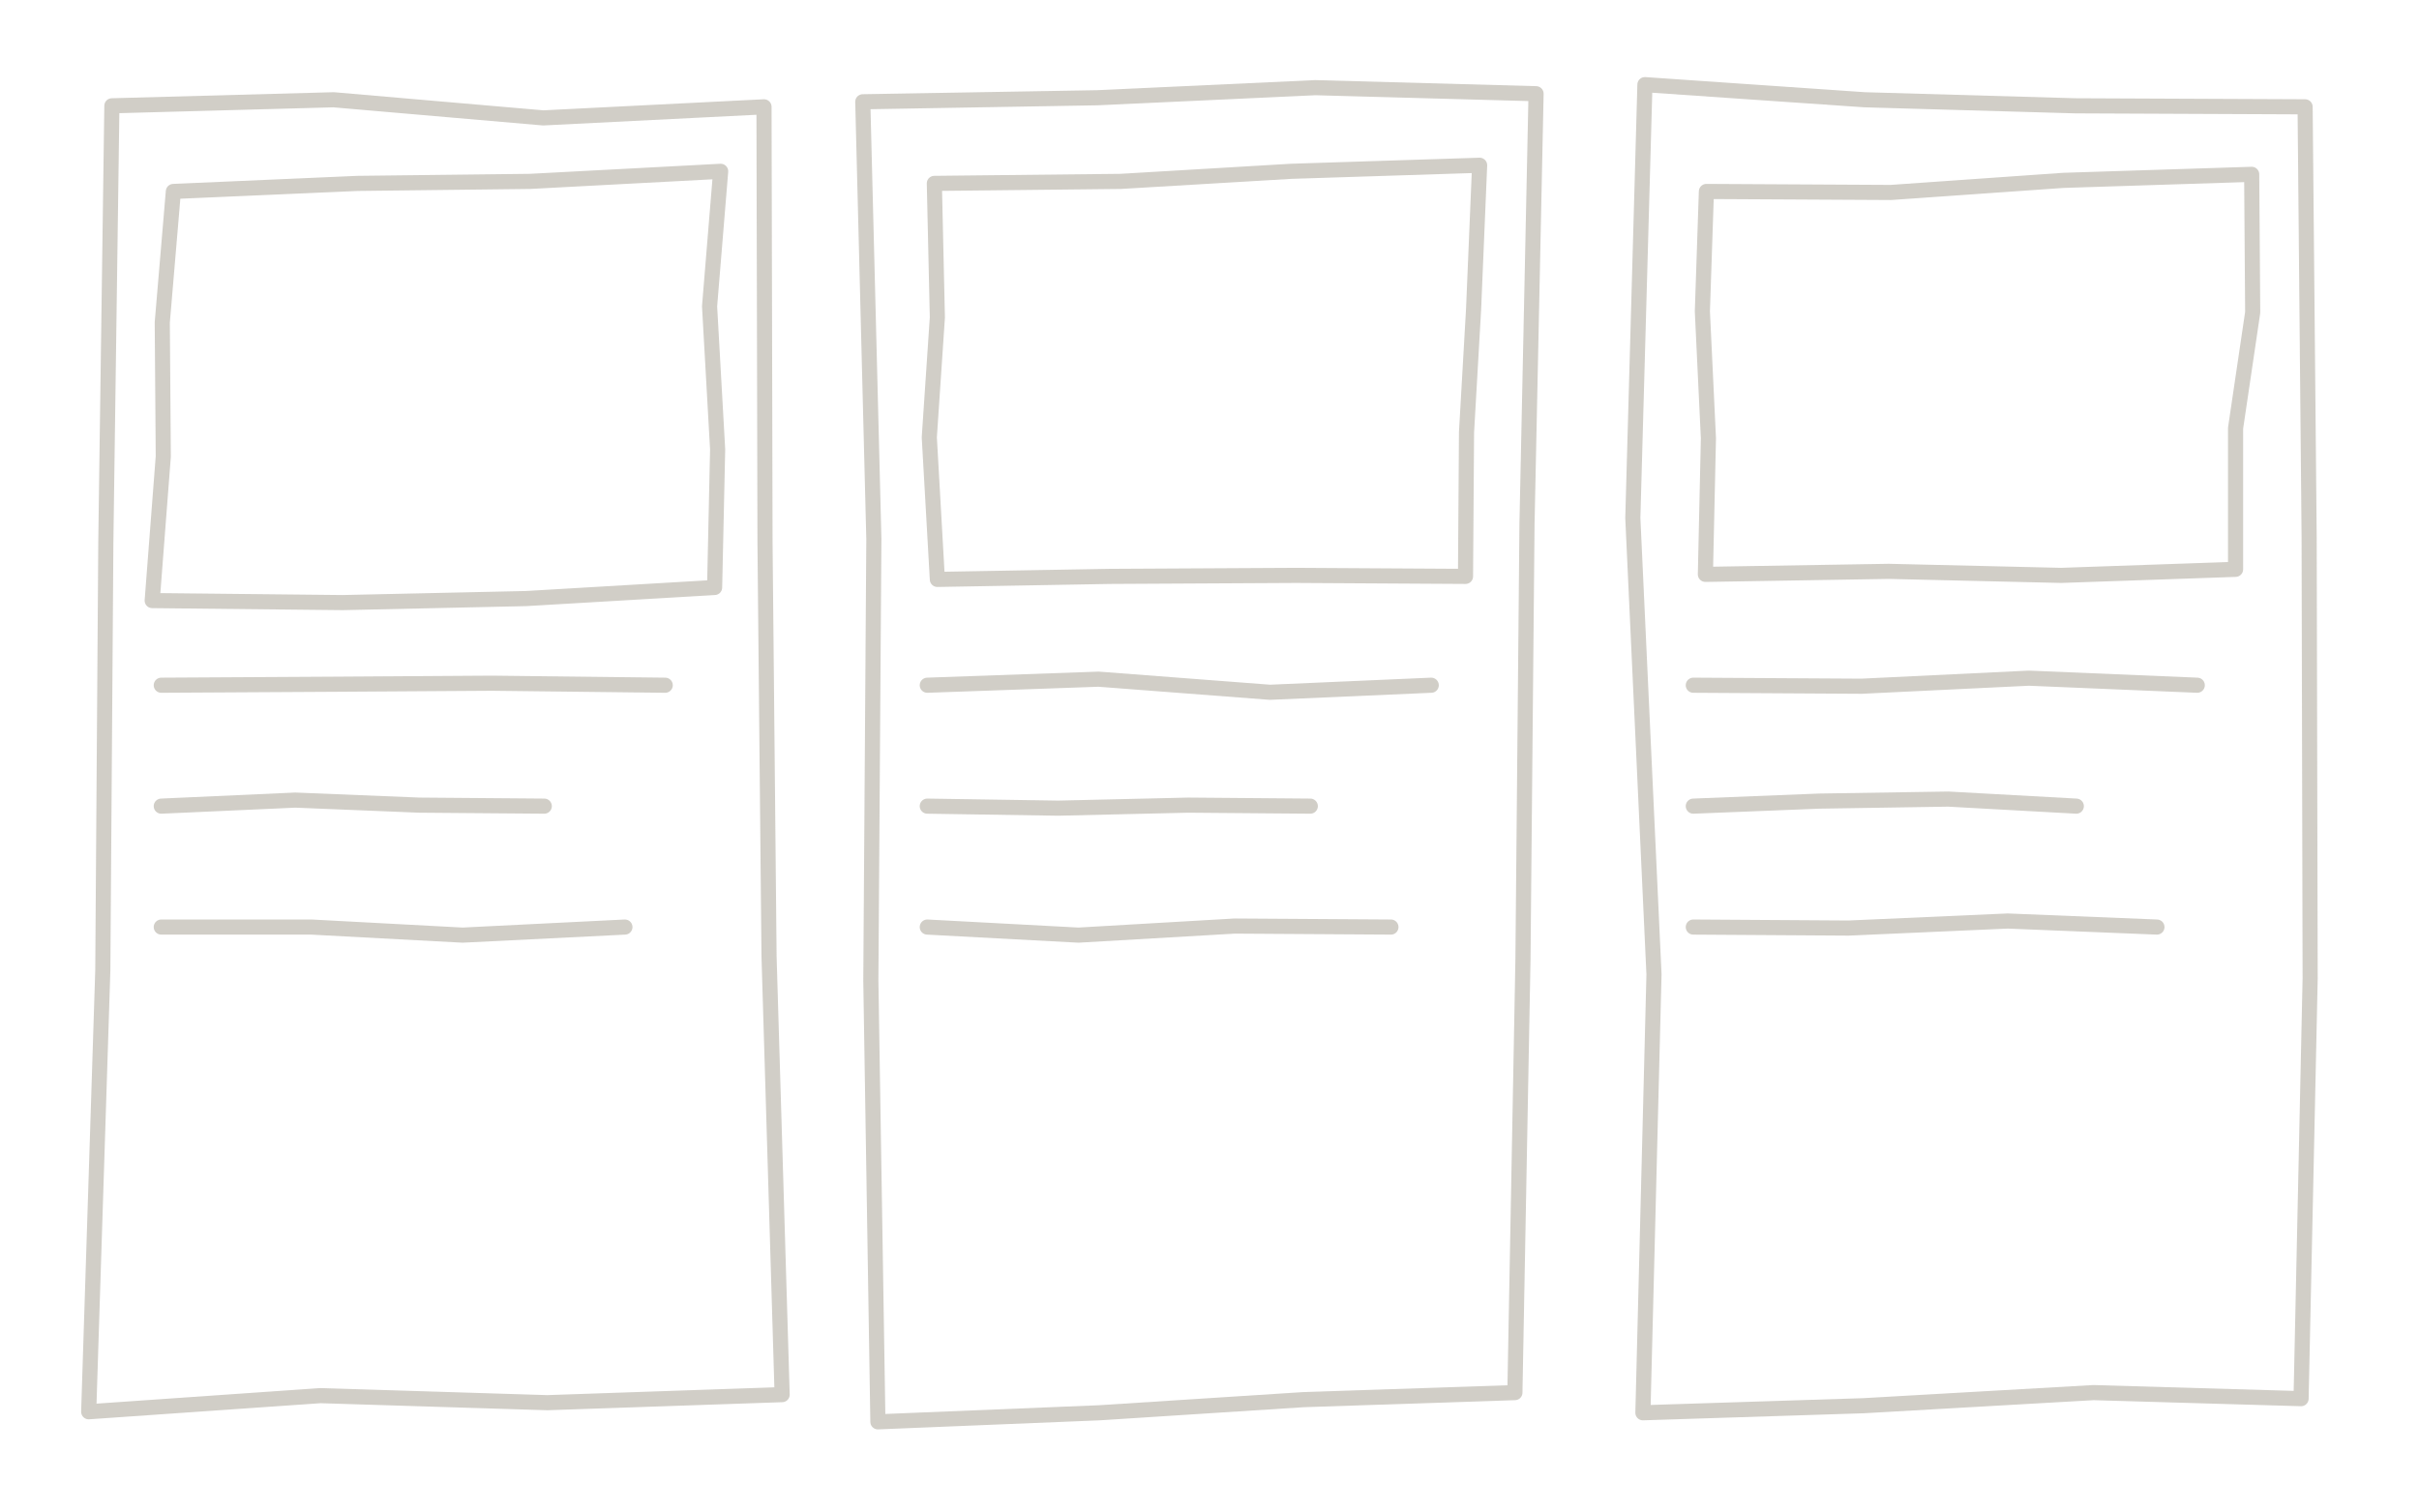
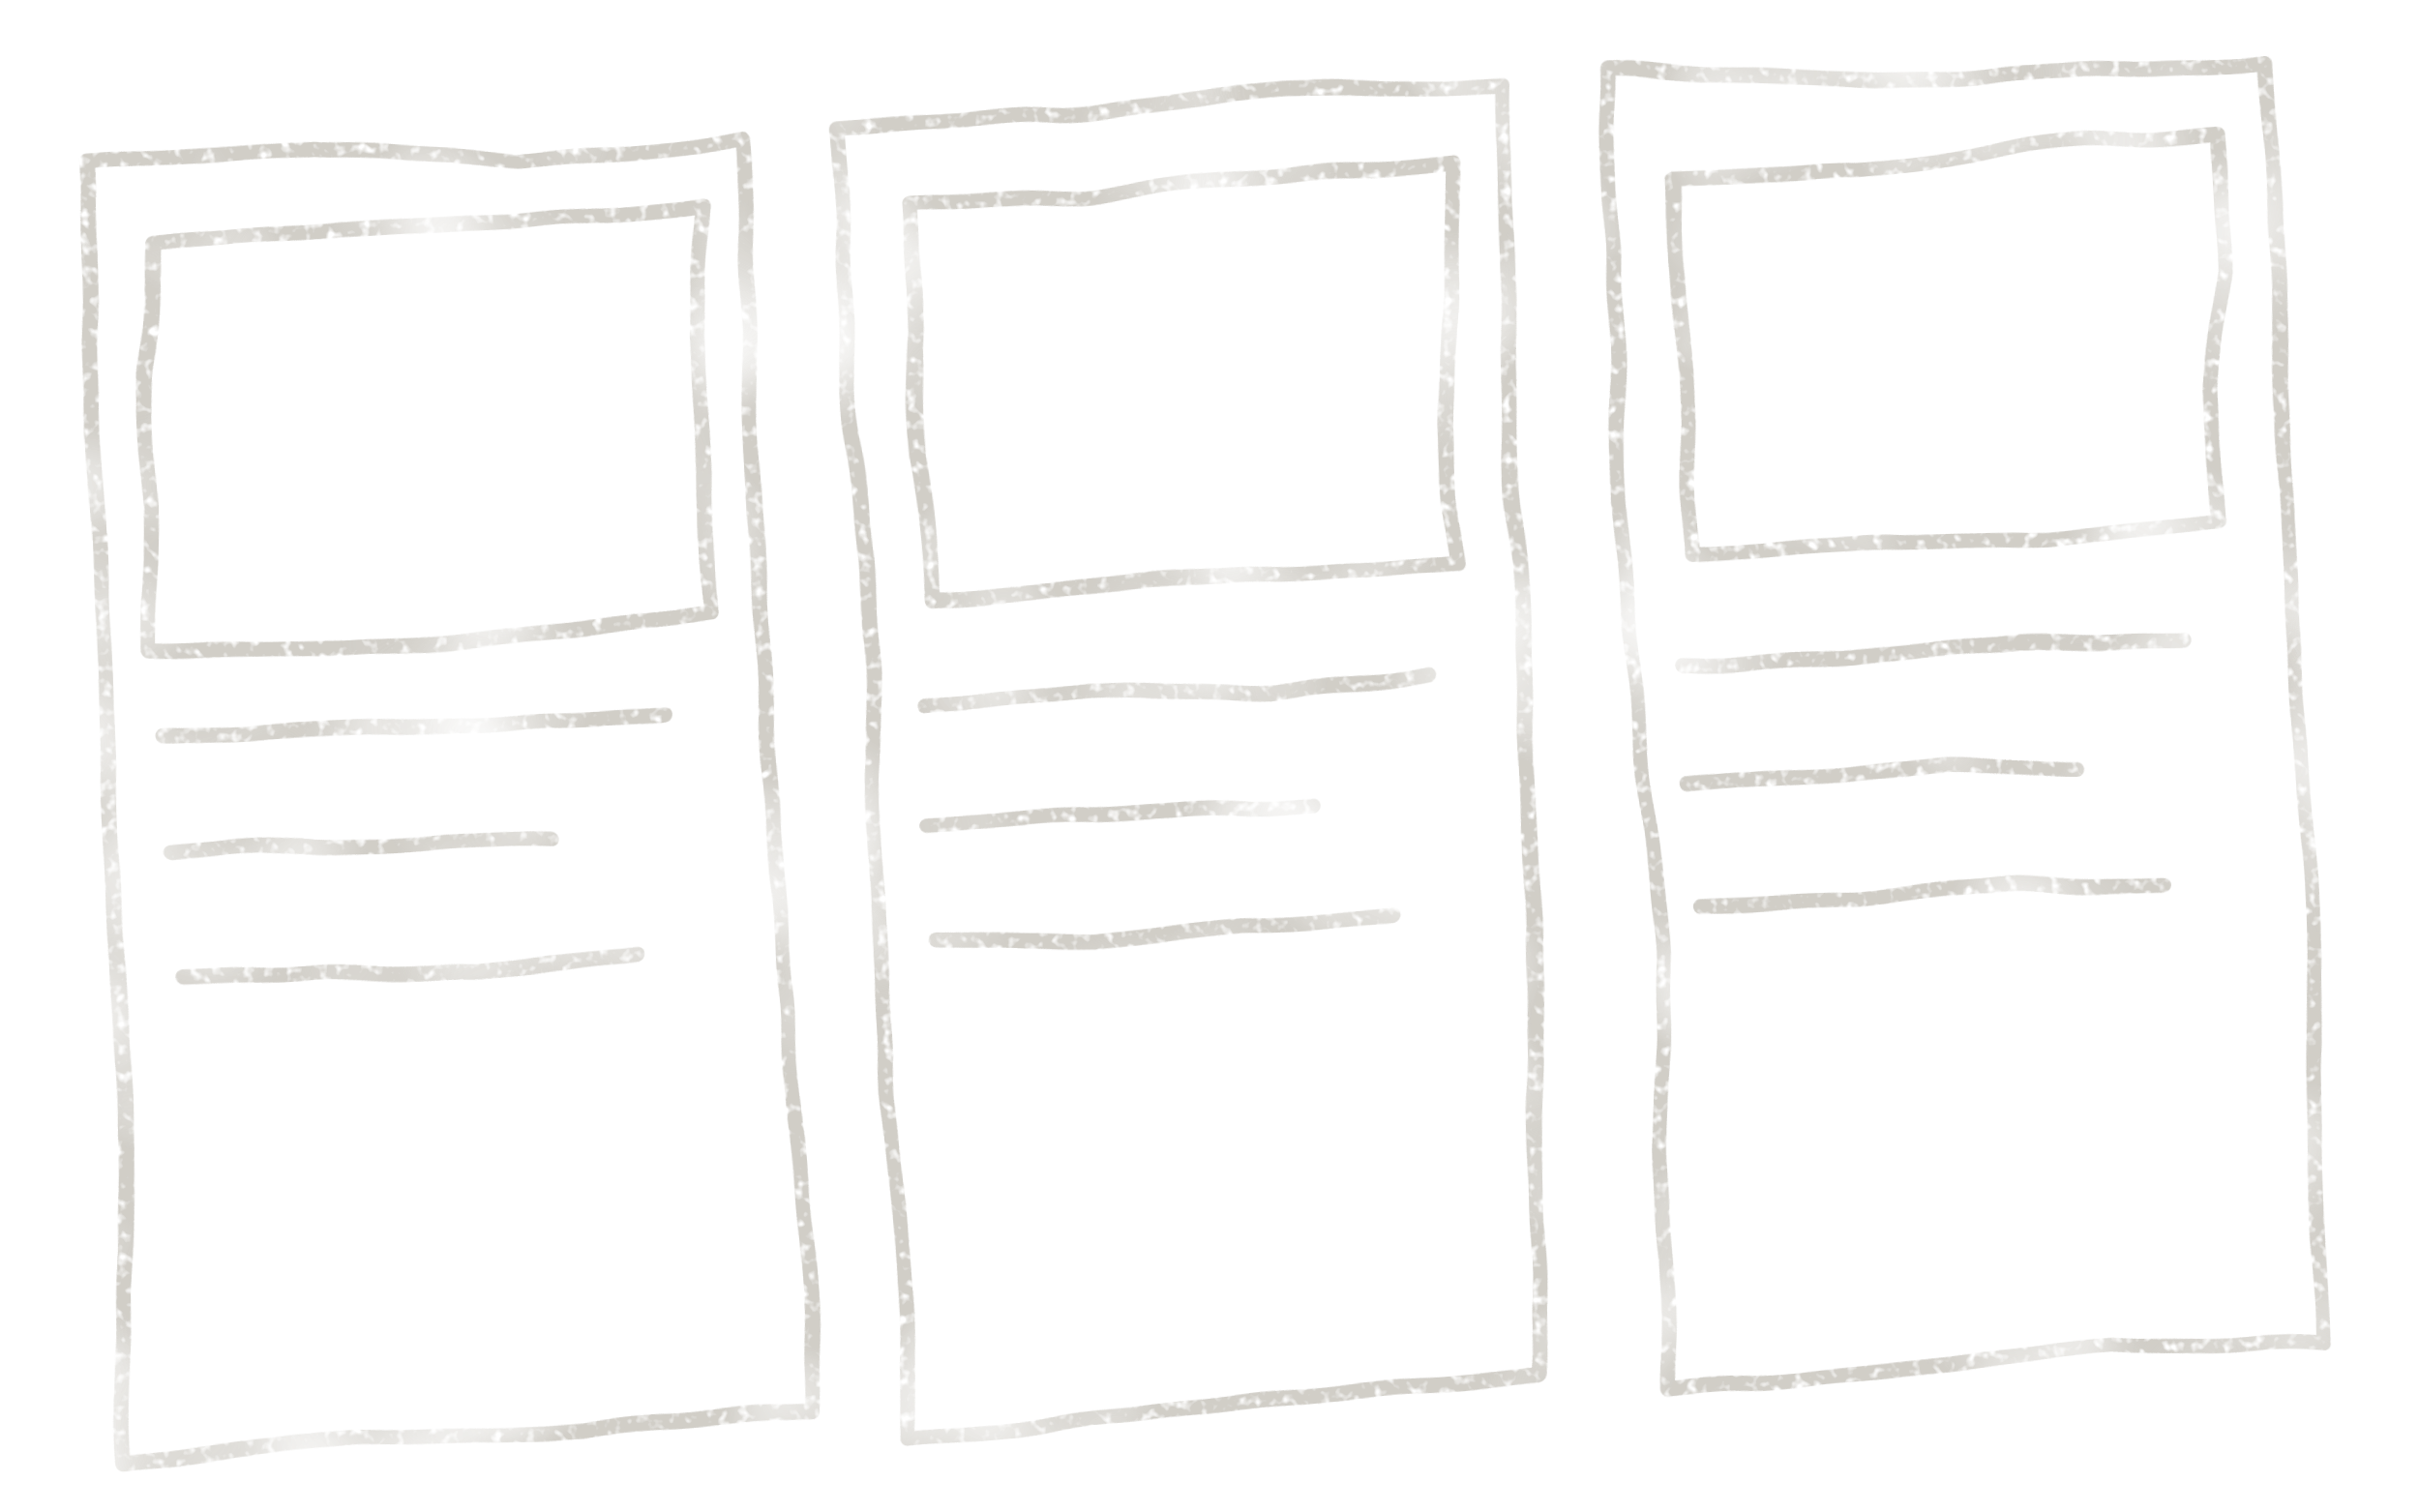
<svg xmlns="http://www.w3.org/2000/svg" viewBox="0 0 240 150" width="240" height="150">
-   <g opacity="0.4">
+   <defs>
+     <filter id="rough" x="-4%" y="-4%" width="108%" height="108%" color-interpolation-filters="sRGB">
+       <feTurbulence type="fractalNoise" baseFrequency="0.037" numOctaves="3" seed="167" result="n" />
+       <feDisplacementMap in="SourceGraphic" in2="n" scale="2.37" xChannelSelector="R" yChannelSelector="G" result="d" />
+       <feTurbulence type="fractalNoise" baseFrequency="0.053" numOctaves="2" seed="537" result="i" />
+       <feColorMatrix in="i" type="matrix" values="0 0 0 0 0 0 0 0 0 0 0 0 0 0 0 2.57 0 0 0 -0.385" result="ia" />
+       <feComposite in="d" in2="ia" operator="in" result="inked" />
+       <feTurbulence type="fractalNoise" baseFrequency="0.93" numOctaves="2" seed="359" result="g" />
+       <feColorMatrix in="g" type="matrix" values="0 0 0 0 0 0 0 0 0 0 0 0 0 0 0 3.69 0 0 0 -0.725" result="ga" />
+       <feComposite in="inked" in2="ga" operator="in" />
+     </filter>
+   </defs>
+   <g filter="url(#rough)" transform="translate(119 75) rotate(-2.69) scale(0.9937) translate(-119 -74.75)" opacity="0.4">
    <path d="M 11.1 10.5 L 33.1 9.9 L 53.9 11.7 L 75.8 10.6 M 75.8 10.6 L 75.9 53.8 L 76.3 94.9 L 77.6 138.4 M 77.6 138.4 L 54.3 139.2 L 31.8 138.5 L 8.8 140.1 M 8.8 140.1 L 10.2 96.3 L 10.5 53.8 L 11.1 10.5 " fill="none" stroke="#8B8474" stroke-width="1.5" stroke-linecap="round" stroke-linejoin="round" />
    <path d="M 17.2 19.0 L 35.5 18.2 L 52.6 18.0 L 71.5 17.0 M 71.5 17.0 L 70.4 30.4 L 71.2 44.6 L 70.9 58.3 M 70.9 58.3 L 52.2 59.4 L 34.0 59.8 L 15.1 59.6 M 15.1 59.6 L 16.2 45.3 L 16.1 32.0 L 17.2 19.0 " fill="none" stroke="#8B8474" stroke-width="1.5" stroke-linecap="round" stroke-linejoin="round" />
    <path d="M 16.0 68.0 L 33.4 67.9 L 48.8 67.8 L 66.0 68.0 " fill="none" stroke="#8B8474" stroke-width="1.5" stroke-linecap="round" stroke-linejoin="round" />
    <path d="M 16.0 80.0 L 29.3 79.4 L 41.6 79.9 L 54.0 80.0 " fill="none" stroke="#8B8474" stroke-width="1.5" stroke-linecap="round" stroke-linejoin="round" />
    <path d="M 16.0 92.0 L 30.9 92.0 L 45.9 92.8 L 62.0 92.0 " fill="none" stroke="#8B8474" stroke-width="1.5" stroke-linecap="round" stroke-linejoin="round" />
    <path d="M 85.6 10.1 L 108.9 9.7 L 130.5 8.7 L 152.4 9.3 M 152.4 9.3 L 151.5 52.0 L 151.1 95.2 L 150.3 138.2 M 150.3 138.2 L 129.3 138.9 L 109.1 140.2 L 87.1 141.1 M 87.1 141.1 L 86.4 97.3 L 86.7 53.5 L 85.6 10.1 " fill="none" stroke="#8B8474" stroke-width="1.5" stroke-linecap="round" stroke-linejoin="round" />
    <path d="M 92.7 18.2 L 111.2 18.0 L 128.1 17.0 L 146.8 16.4 M 146.8 16.4 L 146.2 30.7 L 145.5 42.9 L 145.4 57.2 M 145.4 57.2 L 128.6 57.1 L 110.1 57.2 L 93.0 57.5 M 93.0 57.5 L 92.2 43.4 L 93.0 31.5 L 92.7 18.2 " fill="none" stroke="#8B8474" stroke-width="1.5" stroke-linecap="round" stroke-linejoin="round" />
    <path d="M 92.0 68.0 L 109.0 67.4 L 126.0 68.7 L 142.0 68.0 " fill="none" stroke="#8B8474" stroke-width="1.5" stroke-linecap="round" stroke-linejoin="round" />
    <path d="M 92.0 80.0 L 105.0 80.2 L 117.9 79.9 L 130.0 80.0 " fill="none" stroke="#8B8474" stroke-width="1.5" stroke-linecap="round" stroke-linejoin="round" />
    <path d="M 92.0 92.0 L 107.0 92.8 L 122.5 91.9 L 138.0 92.0 " fill="none" stroke="#8B8474" stroke-width="1.5" stroke-linecap="round" stroke-linejoin="round" />
    <path d="M 163.2 8.4 L 185.0 9.9 L 205.9 10.5 L 228.7 10.6 M 228.7 10.6 L 229.1 53.3 L 229.2 97.1 L 228.3 138.8 M 228.3 138.8 L 207.7 138.2 L 184.9 139.5 L 163.0 140.2 M 163.0 140.2 L 164.1 96.7 L 162.0 51.4 L 163.2 8.4 " fill="none" stroke="#8B8474" stroke-width="1.5" stroke-linecap="round" stroke-linejoin="round" />
    <path d="M 169.3 19.0 L 187.6 19.1 L 204.7 17.9 L 223.4 17.3 M 223.4 17.3 L 223.5 31.0 L 221.8 42.5 L 221.8 56.5 M 221.8 56.5 L 204.5 57.1 L 187.4 56.7 L 169.2 57.0 M 169.2 57.0 L 169.5 43.5 L 168.9 30.9 L 169.3 19.0 " fill="none" stroke="#8B8474" stroke-width="1.5" stroke-linecap="round" stroke-linejoin="round" />
    <path d="M 168.0 68.0 L 184.7 68.1 L 201.3 67.3 L 218.0 68.0 " fill="none" stroke="#8B8474" stroke-width="1.5" stroke-linecap="round" stroke-linejoin="round" />
    <path d="M 168.0 80.0 L 180.5 79.5 L 193.3 79.3 L 206.0 80.0 " fill="none" stroke="#8B8474" stroke-width="1.5" stroke-linecap="round" stroke-linejoin="round" />
    <path d="M 168.0 92.0 L 183.4 92.1 L 199.2 91.4 L 214.0 92.0 " fill="none" stroke="#8B8474" stroke-width="1.5" stroke-linecap="round" stroke-linejoin="round" />
  </g>
</svg>
